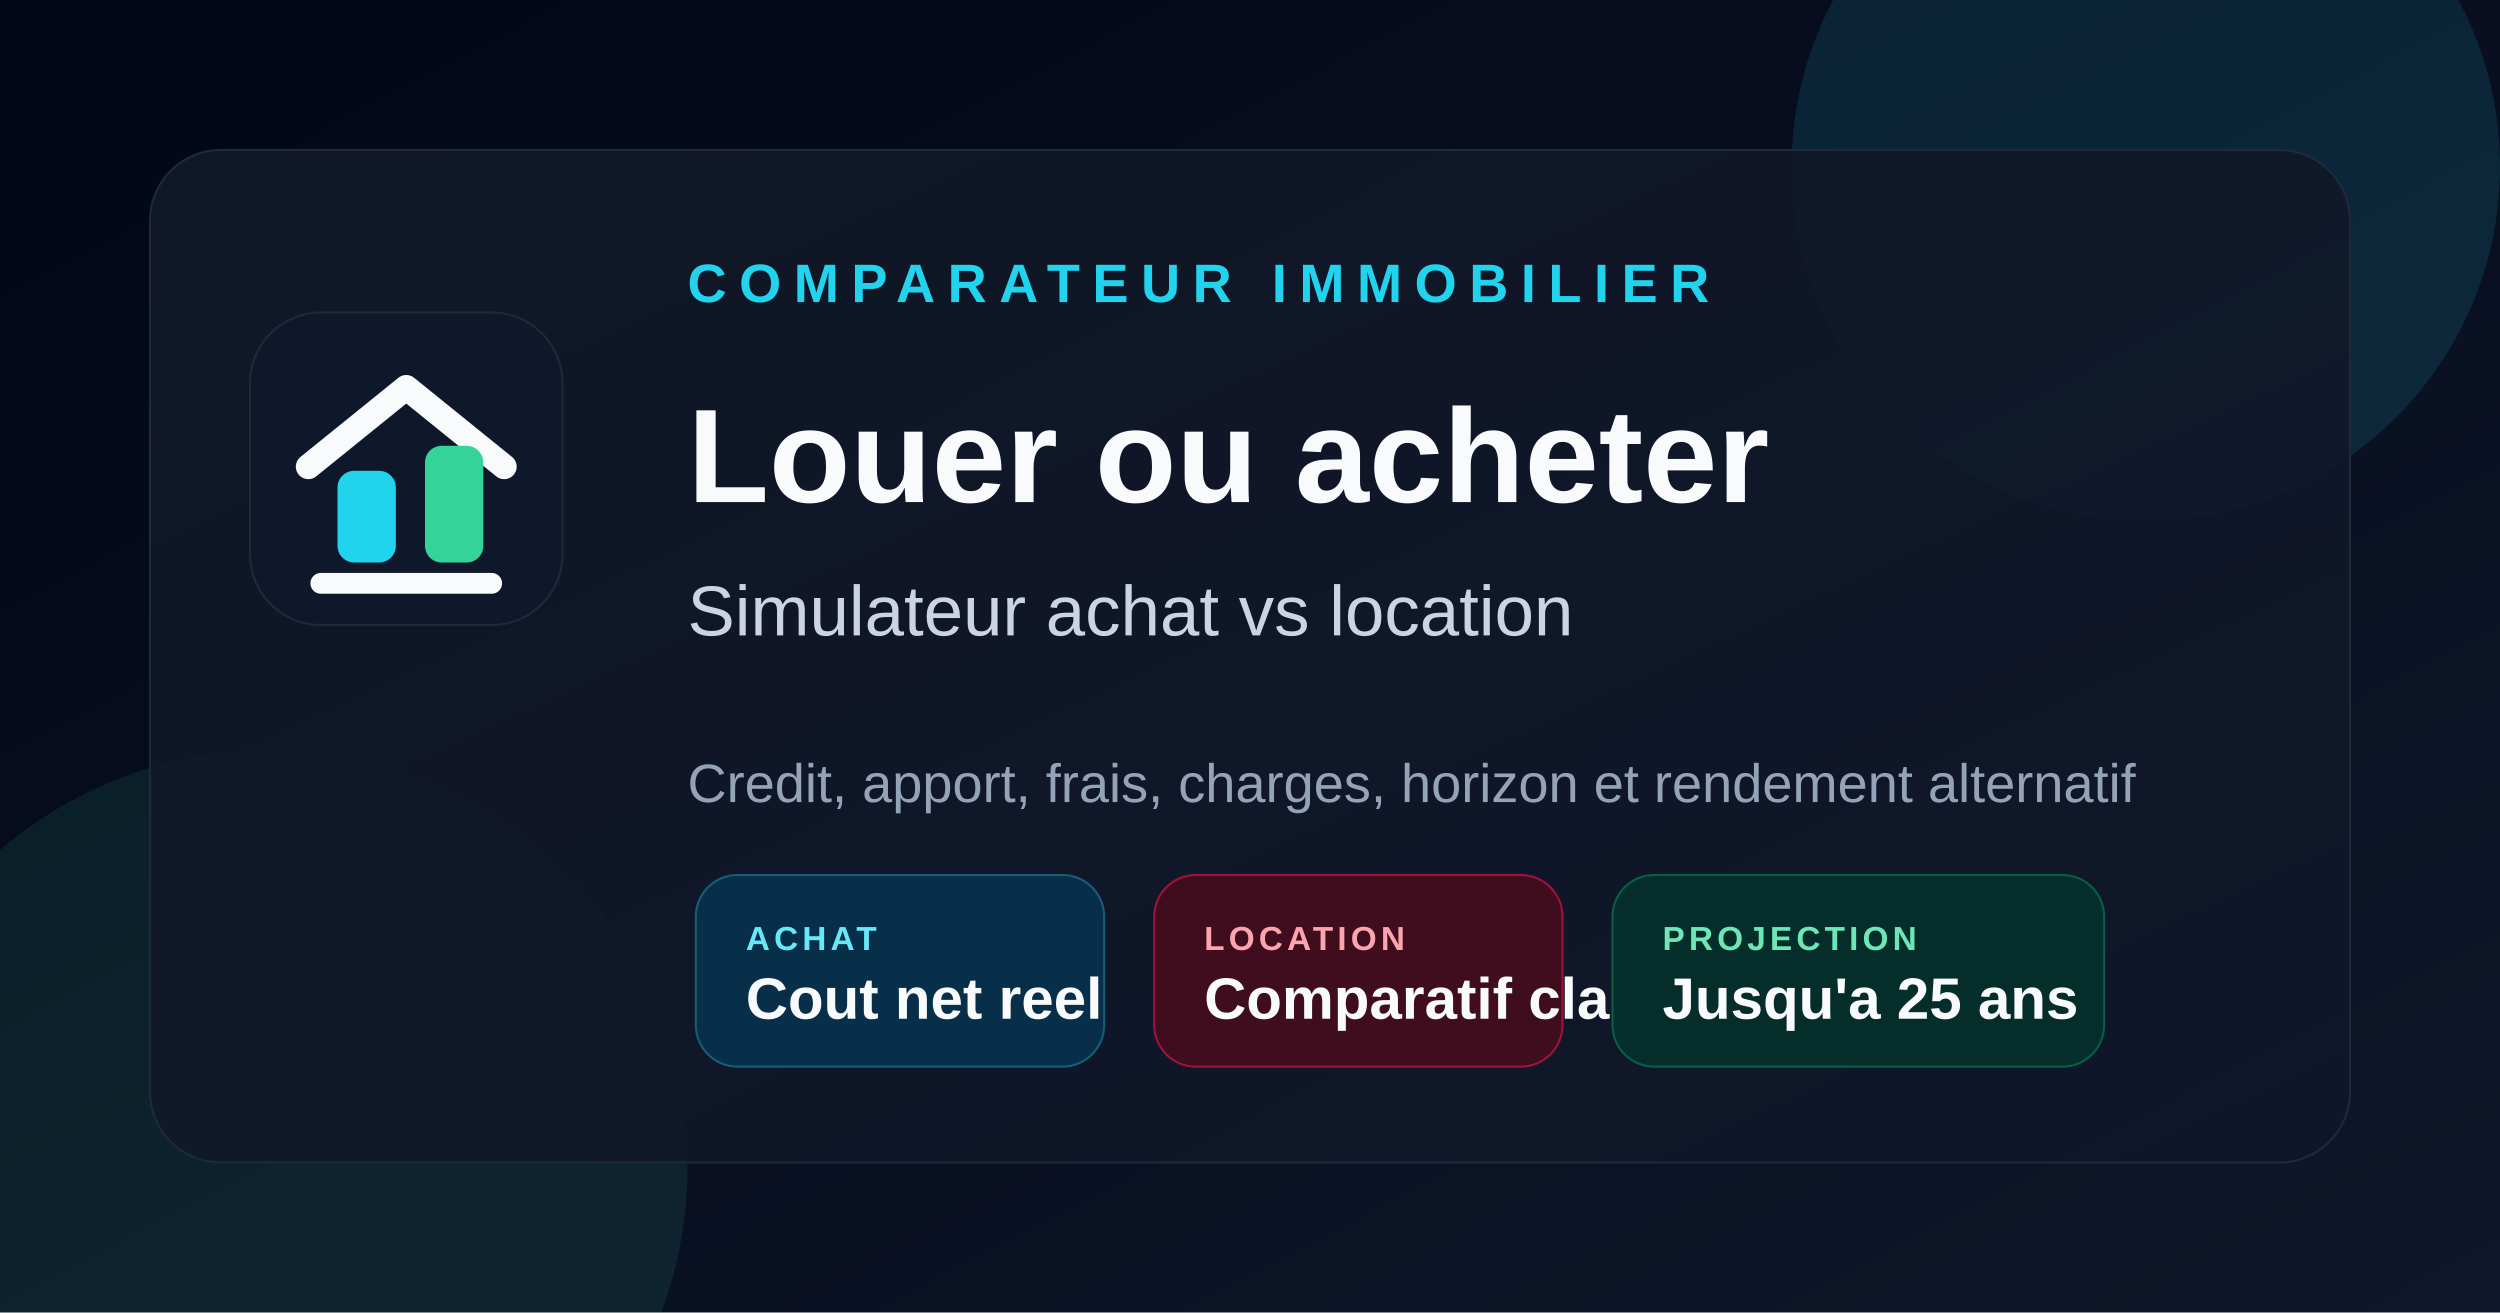
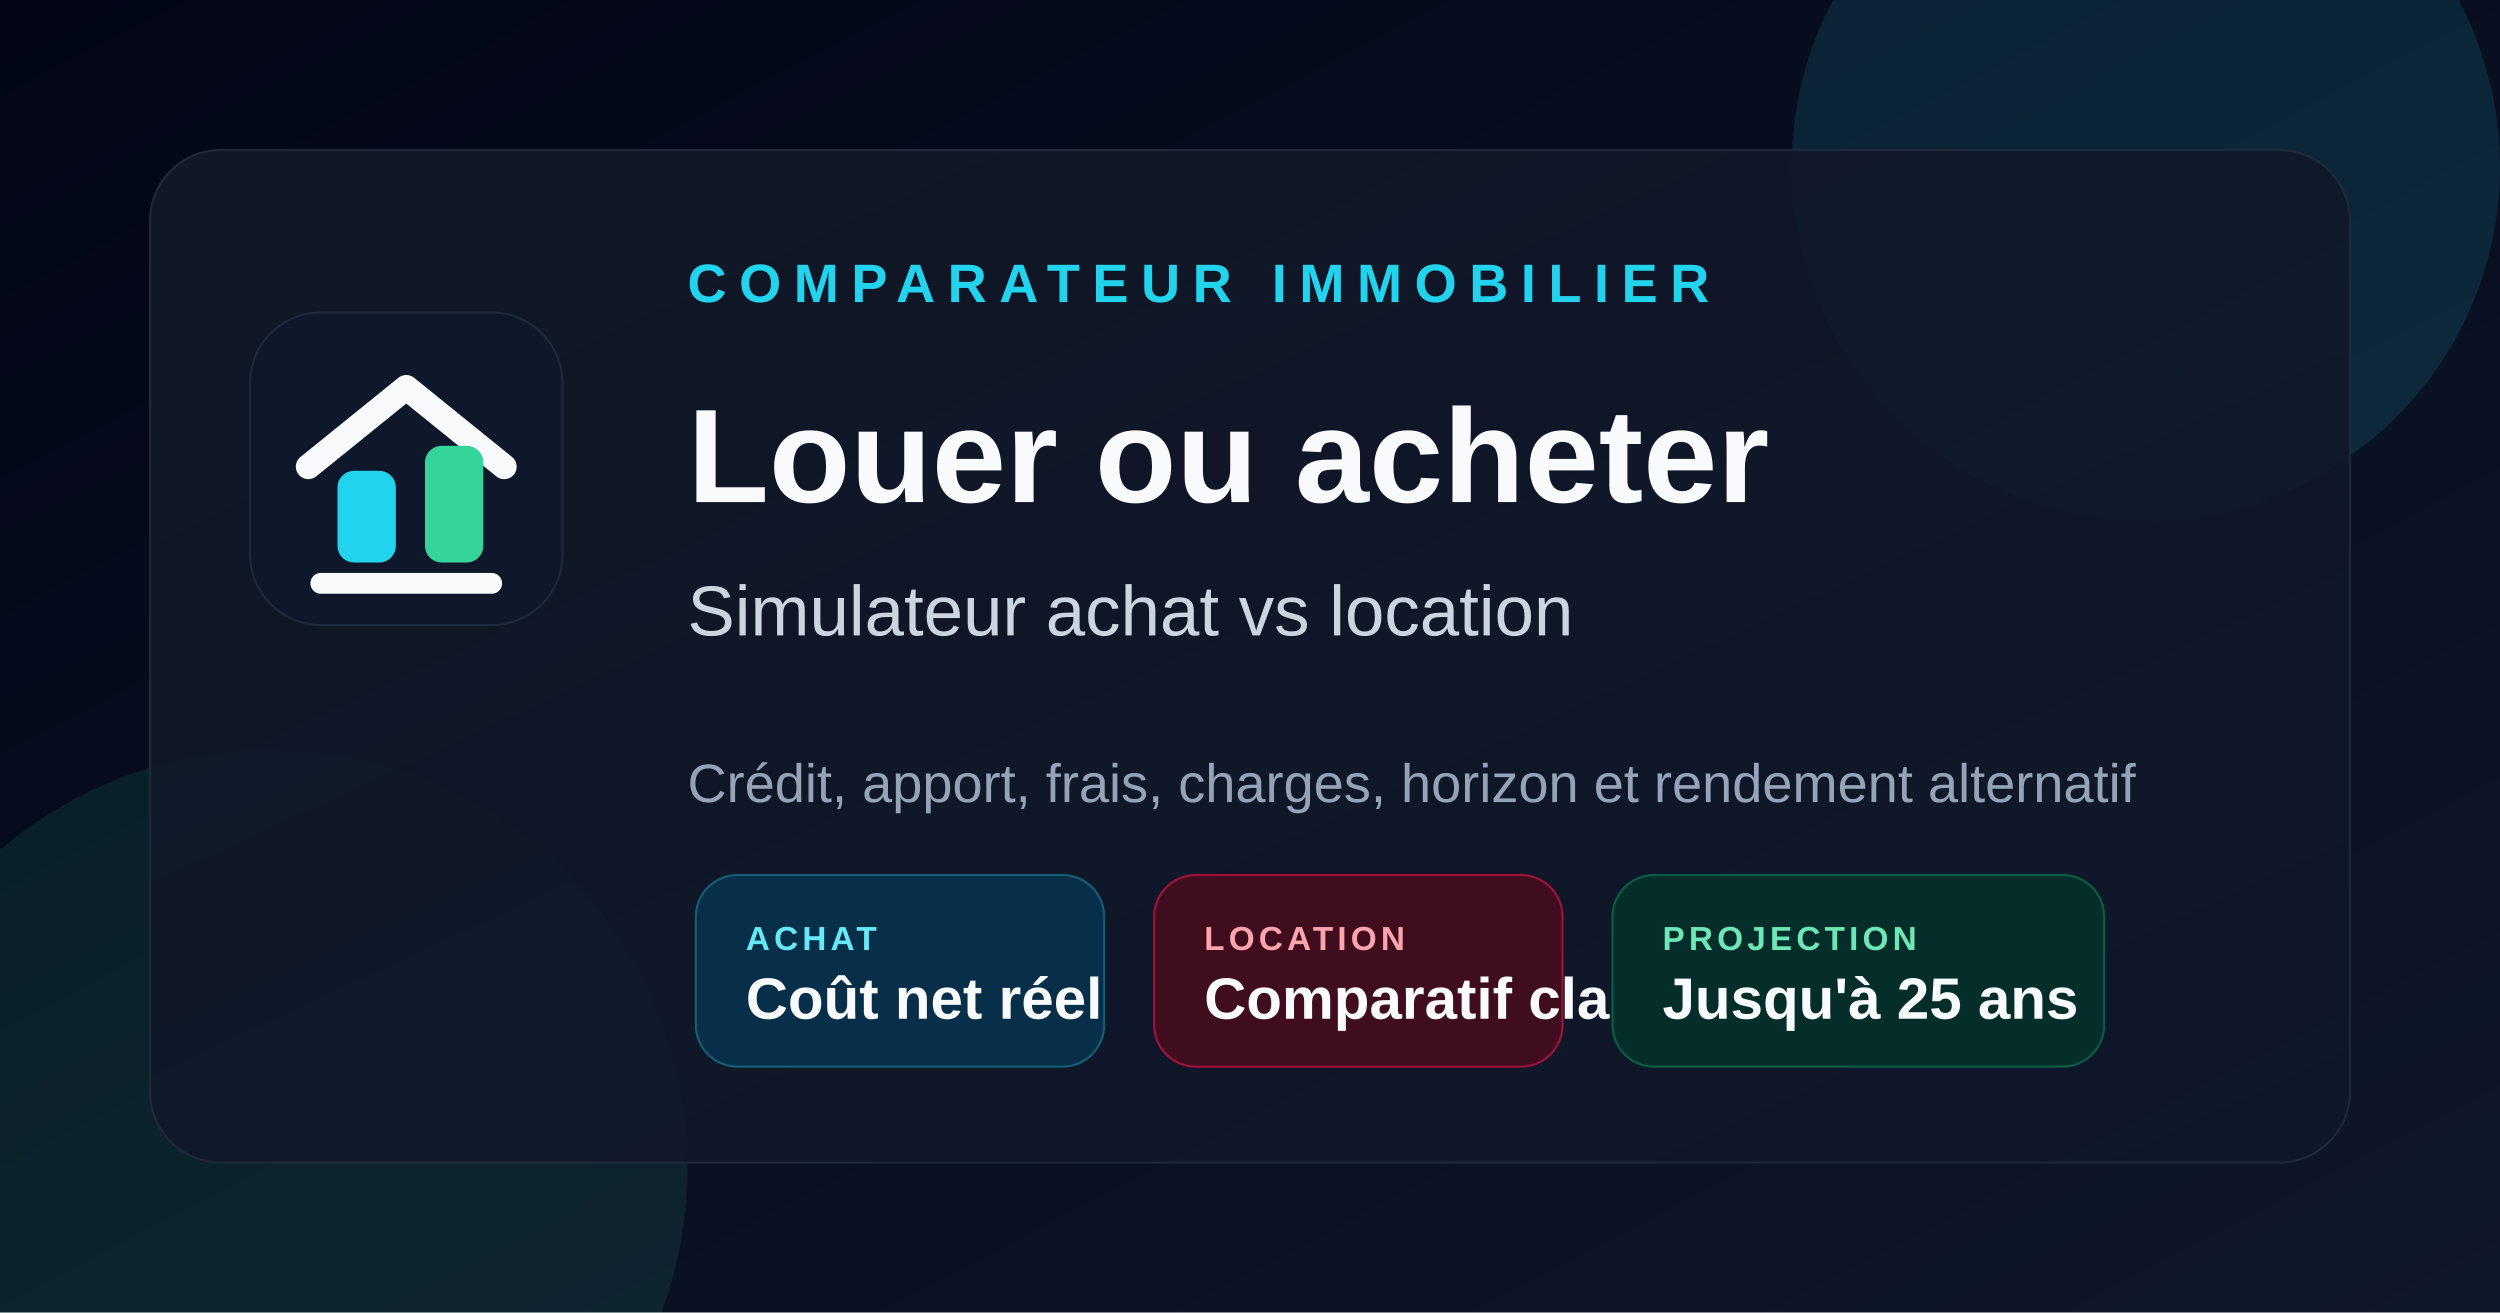
<svg xmlns="http://www.w3.org/2000/svg" viewBox="0 0 1200 630" role="img" aria-labelledby="title desc">
  <defs>
    <linearGradient id="bg" x1="0" y1="0" x2="1" y2="1">
      <stop offset="0%" stop-color="#020617" />
      <stop offset="100%" stop-color="#0f172a" />
    </linearGradient>
    <linearGradient id="card" x1="0" y1="0" x2="1" y2="1">
      <stop offset="0%" stop-color="#111827" stop-opacity="0.96" />
      <stop offset="100%" stop-color="#0f172a" stop-opacity="0.82" />
    </linearGradient>
  </defs>
  <rect width="1200" height="630" fill="url(#bg)" />
  <circle cx="1030" cy="80" r="170" fill="#22d3ee" fill-opacity="0.12" />
  <circle cx="130" cy="560" r="200" fill="#34d399" fill-opacity="0.1" />
  <rect x="72" y="72" width="1056" height="486" rx="34" fill="url(#card)" stroke="#1e293b" />
  <g transform="translate(120 150)">
    <rect width="150" height="150" rx="34" fill="#0f172a" stroke="#1e293b" />
    <path d="M28 74 75 36l47 38" fill="none" stroke="#f8fafc" stroke-linecap="round" stroke-linejoin="round" stroke-width="12" />
    <rect x="42" y="76" width="28" height="44" rx="8" fill="#22d3ee" />
    <rect x="84" y="64" width="28" height="56" rx="8" fill="#34d399" />
    <path d="M34 130h82" fill="none" stroke="#f8fafc" stroke-linecap="round" stroke-width="10" />
  </g>
  <g transform="translate(330 145)">
    <text x="0" y="0" fill="#22d3ee" font-family="Manrope, Arial, sans-serif" font-size="26" font-weight="700" letter-spacing="6">
      COMPARATEUR IMMOBILIER
    </text>
    <text x="0" y="96" fill="#f8fafc" font-family="Manrope, Arial, sans-serif" font-size="64" font-weight="800">
      Louer ou acheter
    </text>
    <text x="0" y="160" fill="#cbd5e1" font-family="Manrope, Arial, sans-serif" font-size="34" font-weight="500">
      Simulateur achat vs location
    </text>
    <text x="0" y="240" fill="#94a3b8" font-family="Manrope, Arial, sans-serif" font-size="26" font-weight="500">
-       Credit, apport, frais, charges, horizon et rendement alternatif
+       Crédit, apport, frais, charges, horizon et rendement alternatif
    </text>
  </g>
  <g transform="translate(334 420)">
    <rect width="196" height="92" rx="20" fill="#082f49" stroke="#155e75" />
    <text x="24" y="36" fill="#67e8f9" font-family="Manrope, Arial, sans-serif" font-size="16" font-weight="700" letter-spacing="2">
      ACHAT
    </text>
    <text x="24" y="69" fill="#f8fafc" font-family="Manrope, Arial, sans-serif" font-size="28" font-weight="800">
-       Cout net reel
+       Coût net réel
    </text>
  </g>
  <g transform="translate(554 420)">
    <rect width="196" height="92" rx="20" fill="#3f0d1d" stroke="#9f1239" />
    <text x="24" y="36" fill="#fda4af" font-family="Manrope, Arial, sans-serif" font-size="16" font-weight="700" letter-spacing="2">
      LOCATION
    </text>
    <text x="24" y="69" fill="#f8fafc" font-family="Manrope, Arial, sans-serif" font-size="28" font-weight="800">
      Comparatif clair
    </text>
  </g>
  <g transform="translate(774 420)">
    <rect width="236" height="92" rx="20" fill="#052e2b" stroke="#065f46" />
    <text x="24" y="36" fill="#6ee7b7" font-family="Manrope, Arial, sans-serif" font-size="16" font-weight="700" letter-spacing="2">
      PROJECTION
    </text>
    <text x="24" y="69" fill="#f8fafc" font-family="Manrope, Arial, sans-serif" font-size="28" font-weight="800">
-       Jusqu'a 25 ans
+       Jusqu'à 25 ans
    </text>
  </g>
</svg>
